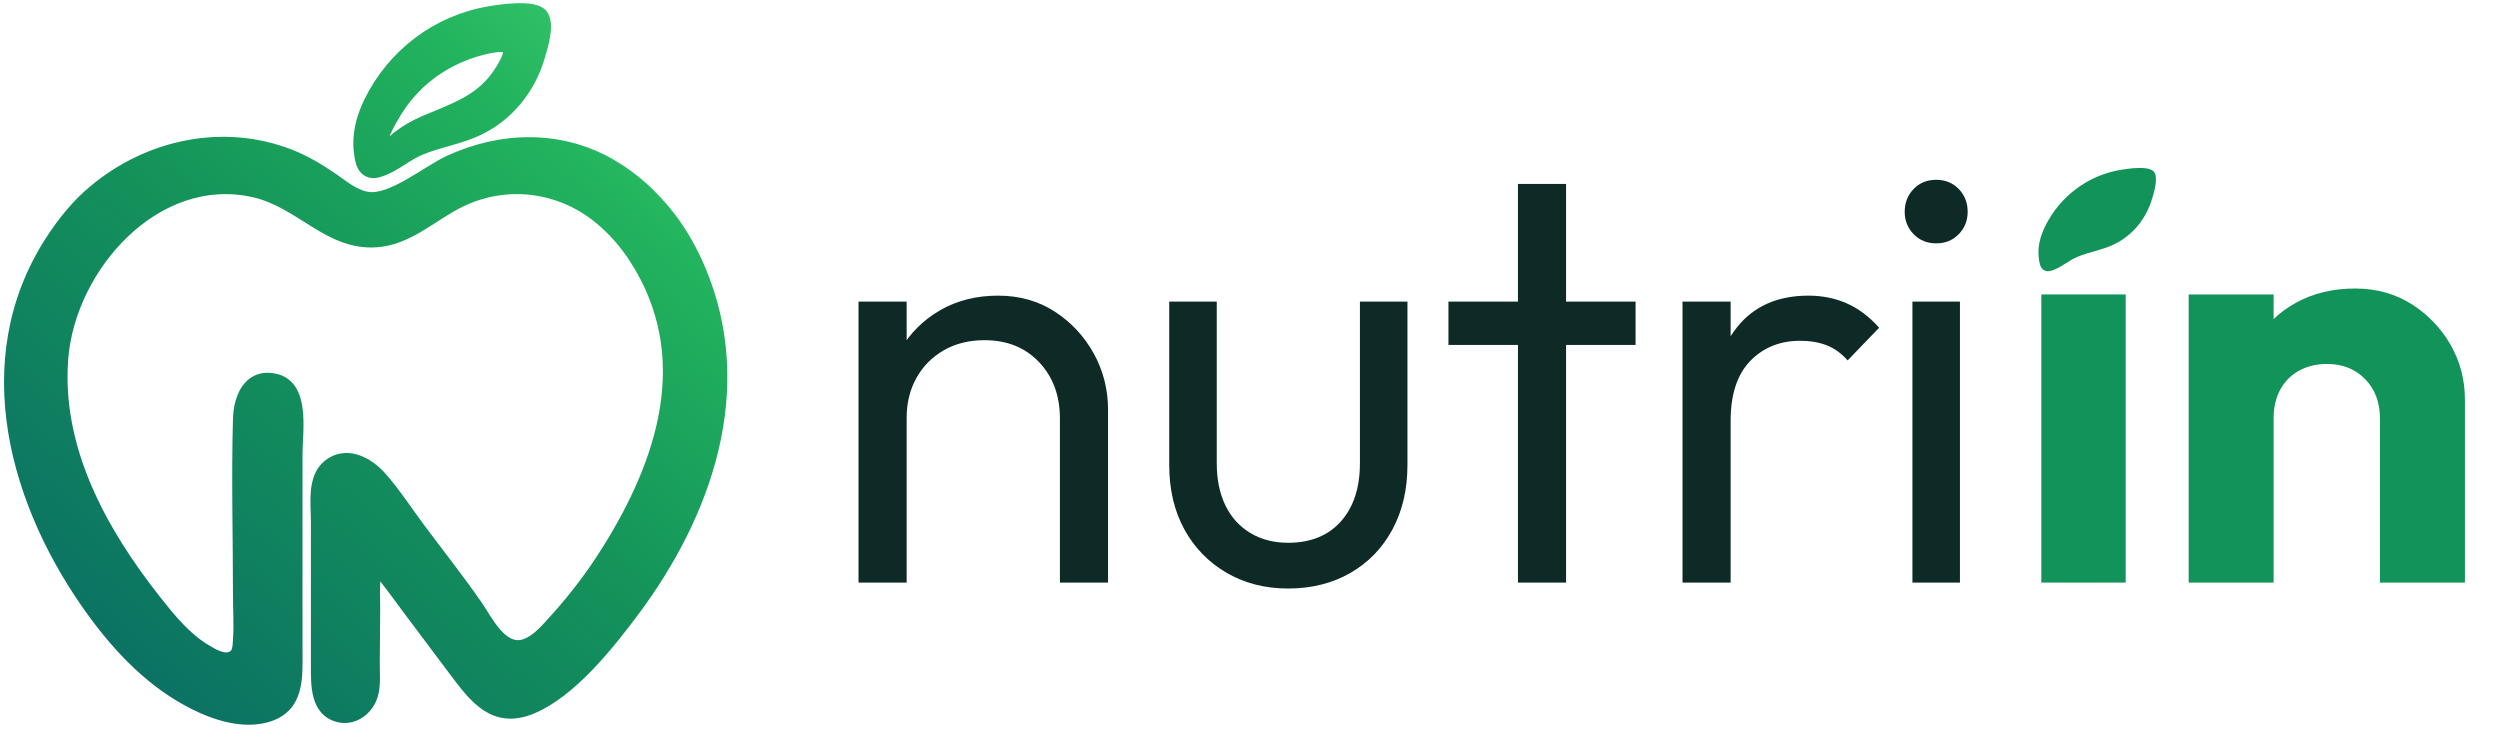
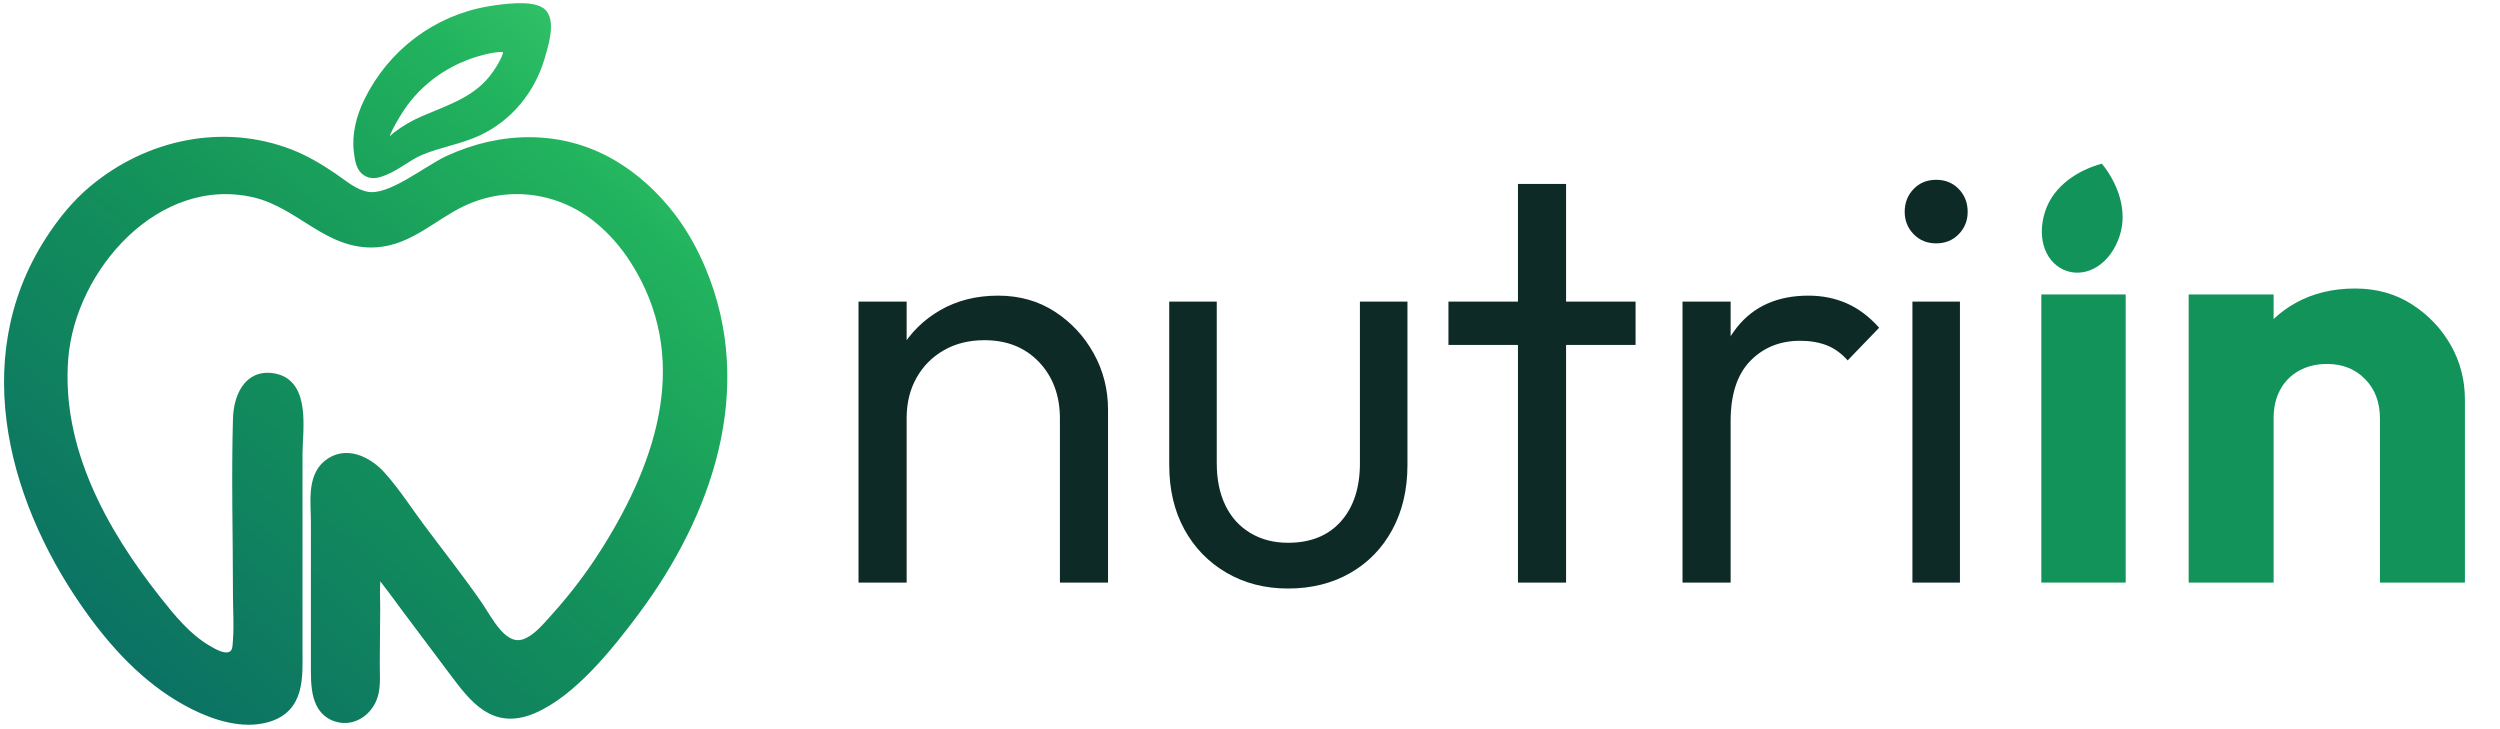
<svg xmlns="http://www.w3.org/2000/svg" viewBox="0 0 3433 1000" role="img" aria-label="Nutriin">
  <defs>
    <linearGradient id="hs" gradientUnits="userSpaceOnUse" x1="260" y1="1040" x2="1000" y2="190">
      <stop offset="0" stop-color="#0A6B66" />
      <stop offset=".5" stop-color="#14935A" />
      <stop offset=".8" stop-color="#22B35E" />
      <stop offset="1" stop-color="#3CCB6E" />
    </linearGradient>
  </defs>
  <g transform="translate(-208.29,-203.68) scale(1.15075)">
    <g fill="url(#hs)" fill-rule="evenodd" stroke="url(#hs)" stroke-width="12" stroke-linejoin="round">
      <path d="M293.2,403.4 C272.2,420.7 254.8,442.5 240.2,465.3 C148.8,608.1 198.7,781.4 292.1,909.0 C324.4,953.1 363.2,993.1 412.5,1017.8 C438.0,1030.6 470.4,1041.0 499.0,1033.1 C539.4,1021.9 536.0,984.6 536.0,951.1 C536.0,873.8 536.0,796.4 536.0,719.1 C536.0,690.6 546.1,635.2 507.5,628.5 C476.7,623.1 465.7,652.1 465.0,676.8 C463.0,746.6 465.0,816.9 465.0,886.8 C465.0,904.6 466.3,923.0 465.0,940.8 C464.3,948.7 465.0,957.2 456.3,960.6 C447.0,964.2 434.9,956.7 427.3,952.2 C403.5,938.2 384.7,915.1 367.8,893.7 C302.9,811.7 247.8,712.3 256.5,604.2 C265.3,495.3 367.8,379.4 484.9,406.7 C540.2,419.7 573.1,470.1 630.2,466.1 C669.4,463.4 698.0,433.7 731.9,417.6 C786.5,391.6 849.6,400.0 896.2,438.5 C912.7,452.1 926.8,468.4 938.3,486.3 C1012.7,602.3 971.8,727.6 904.3,834.8 C886.6,862.9 866.3,889.7 844.0,914.4 C834.2,925.2 822.3,940.0 808.1,945.2 C780.8,955.3 763.2,917.3 750.7,899.2 C729.1,868.0 705.4,838.1 682.7,807.7 C667.3,787.0 652.9,764.6 635.8,745.4 C620.0,727.7 593.5,714.1 572.0,731.8 C553.2,747.3 558.0,777.7 558.0,799.2 C558.0,856.6 558.0,913.9 558.0,971.2 C558.0,993.6 556.9,1025.4 584.3,1032.7 C603.2,1037.7 620.7,1024.4 626.0,1006.7 C629.6,994.9 628.1,981.2 628.2,969.0 C628.4,947.0 628.5,925.0 628.7,903.0 C628.7,891.8 628.1,880.3 628.9,869.1 C629.1,867.1 628.0,858.1 631.4,858.1 C634.7,858.2 639.2,866.8 641.0,869.0 C650.1,880.5 658.6,892.5 667.4,904.2 C685.8,928.7 704.2,953.2 722.6,977.8 C747.0,1010.3 770.5,1041.9 816.2,1022.8 C863.3,1003.1 908.0,946.6 937.9,906.6 C1025.4,789.4 1076.9,640.8 1017.2,498.9 C1007.6,476.1 995.6,454.6 980.5,435.0 C961.4,410.4 937.8,388.6 910.8,373.0 C850.2,337.9 779.7,339.6 717.2,368.2 C690.0,380.7 647.6,416.8 619.1,411.8 C603.2,409.0 590.6,397.7 577.7,388.9 C562.0,378.2 544.8,368.0 527.0,361.1 C447.0,330.0 358.0,349.5 293.2,403.4Z M828.1,193.5 C818.1,182.2 778.9,188.1 765.2,190.4 C702.3,200.9 649.0,241.3 621.0,298.7 C612.1,317.2 606.6,337.8 609.3,358.4 C610.2,365.3 611.3,375.0 616.9,379.9 C623.8,385.9 631.6,383.4 639.3,380.3 C654.5,374.2 667.4,362.5 682.8,356.1 C704.8,346.9 729.2,343.3 750.9,333.2 C787.1,316.4 813.4,284.2 824.8,246.3 C828.6,233.5 838.0,204.8 828.1,193.5Z M786.7,235.6 C790.6,241.8 777.4,261.6 773.6,266.9 C751.9,297.5 720.1,306.9 687.3,321.0 C675.5,326.1 664.9,332.1 654.7,340.0 C652.4,341.8 639.0,354.6 636.9,352.1 C635.3,350.2 638.1,344.1 638.7,342.2 C642.0,331.4 648.0,321.5 653.7,311.9 C674.9,276.6 708.4,251.3 747.6,239.1 C754.0,237.1 782.5,229.0 786.7,235.6Z" />
    </g>
  </g>
  <g transform="translate(1123.452,800) scale(0.8157895)">
    <path d="M407 0L407 -276Q407 -334 372 -371Q337 -408 280 -408Q241 -408 211.5 -391Q182 -374 165.5 -344.5Q149 -315 149 -277L114 -296Q114 -350 138.5 -392Q163 -434 205.5 -458.5Q248 -483 303 -483Q357 -483 398.5 -456Q440 -429 464 -385.5Q488 -342 488 -291L488 0ZM68 0L68 -473L149 -473L149 0ZM791 10Q733 10 687.5 -16.5Q642 -43 616.5 -89.5Q591 -136 591 -198L591 -473L671 -473L671 -201Q671 -160 685.5 -130Q700 -100 727.5 -83.5Q755 -67 791 -67Q848 -67 880 -103Q912 -139 912 -201L912 -473L992 -473L992 -198Q992 -136 966.5 -89Q941 -42 895.5 -16Q850 10 791 10ZM1178 0L1178 -671L1259 -671L1259 0ZM1061 -400L1061 -473L1376 -473L1376 -400ZM1455 0L1455 -473L1536 -473L1536 0ZM1536 -272L1504 -286Q1504 -376 1546.5 -429.5Q1589 -483 1667 -483Q1702 -483 1731.5 -470Q1761 -457 1786 -429L1733 -374Q1717 -392 1697.5 -399.5Q1678 -407 1653 -407Q1602 -407 1569 -373Q1536 -339 1536 -272ZM1842 0L1842 -473L1922 -473L1922 0ZM1882 -571Q1859 -571 1844 -586.5Q1829 -602 1829 -624Q1829 -647 1844 -662.5Q1859 -678 1882 -678Q1905 -678 1920 -662.5Q1935 -647 1935 -624Q1935 -602 1920 -586.5Q1905 -571 1882 -571Z" fill="#0E2A27" />
    <g fill="#12935A">
      <g transform="translate(2003,0)">
        <path d="M56 0L56 -485L198 -485L198 0Z" />
      </g>
      <g transform="translate(2251,0)">
        <path d="M378 0L378 -276Q378 -317 353 -342.5Q328 -368 289 -368Q262 -368 241.5 -356.5Q221 -345 210 -324.5Q199 -304 199 -277L143 -304Q143 -361 168 -404Q193 -447 236.5 -471Q280 -495 336 -495Q390 -495 431.5 -468.5Q473 -442 497 -400Q521 -358 521 -308L521 0ZM56 0L56 -485L199 -485L199 0Z" />
      </g>
-       <path transform="translate(1516.3,-863.0) scale(0.8837)" d="M828.1,193.5 C818.1,182.2 778.9,188.1 765.2,190.4 C702.3,200.9 649.0,241.3 621.0,298.7 C612.1,317.2 606.6,337.8 609.3,358.4 C610.2,365.3 611.3,375.0 616.9,379.9 C623.8,385.9 631.6,383.4 639.3,380.3 C654.5,374.2 667.4,362.5 682.8,356.1 C704.8,346.9 729.2,343.3 750.9,333.2 C787.1,316.4 813.4,284.2 824.8,246.3 C828.6,233.5 838.0,204.8 828.1,193.5Z" />
+       <path transform="translate(2130.0,-610.0) rotate(18)" d="M0,-100 C34,-78 66,-40 66,6 C66,56 36,90 0,90 C-36,90 -66,56 -66,6 C-66,-40 -34,-78 0,-100Z" />
    </g>
  </g>
</svg>
